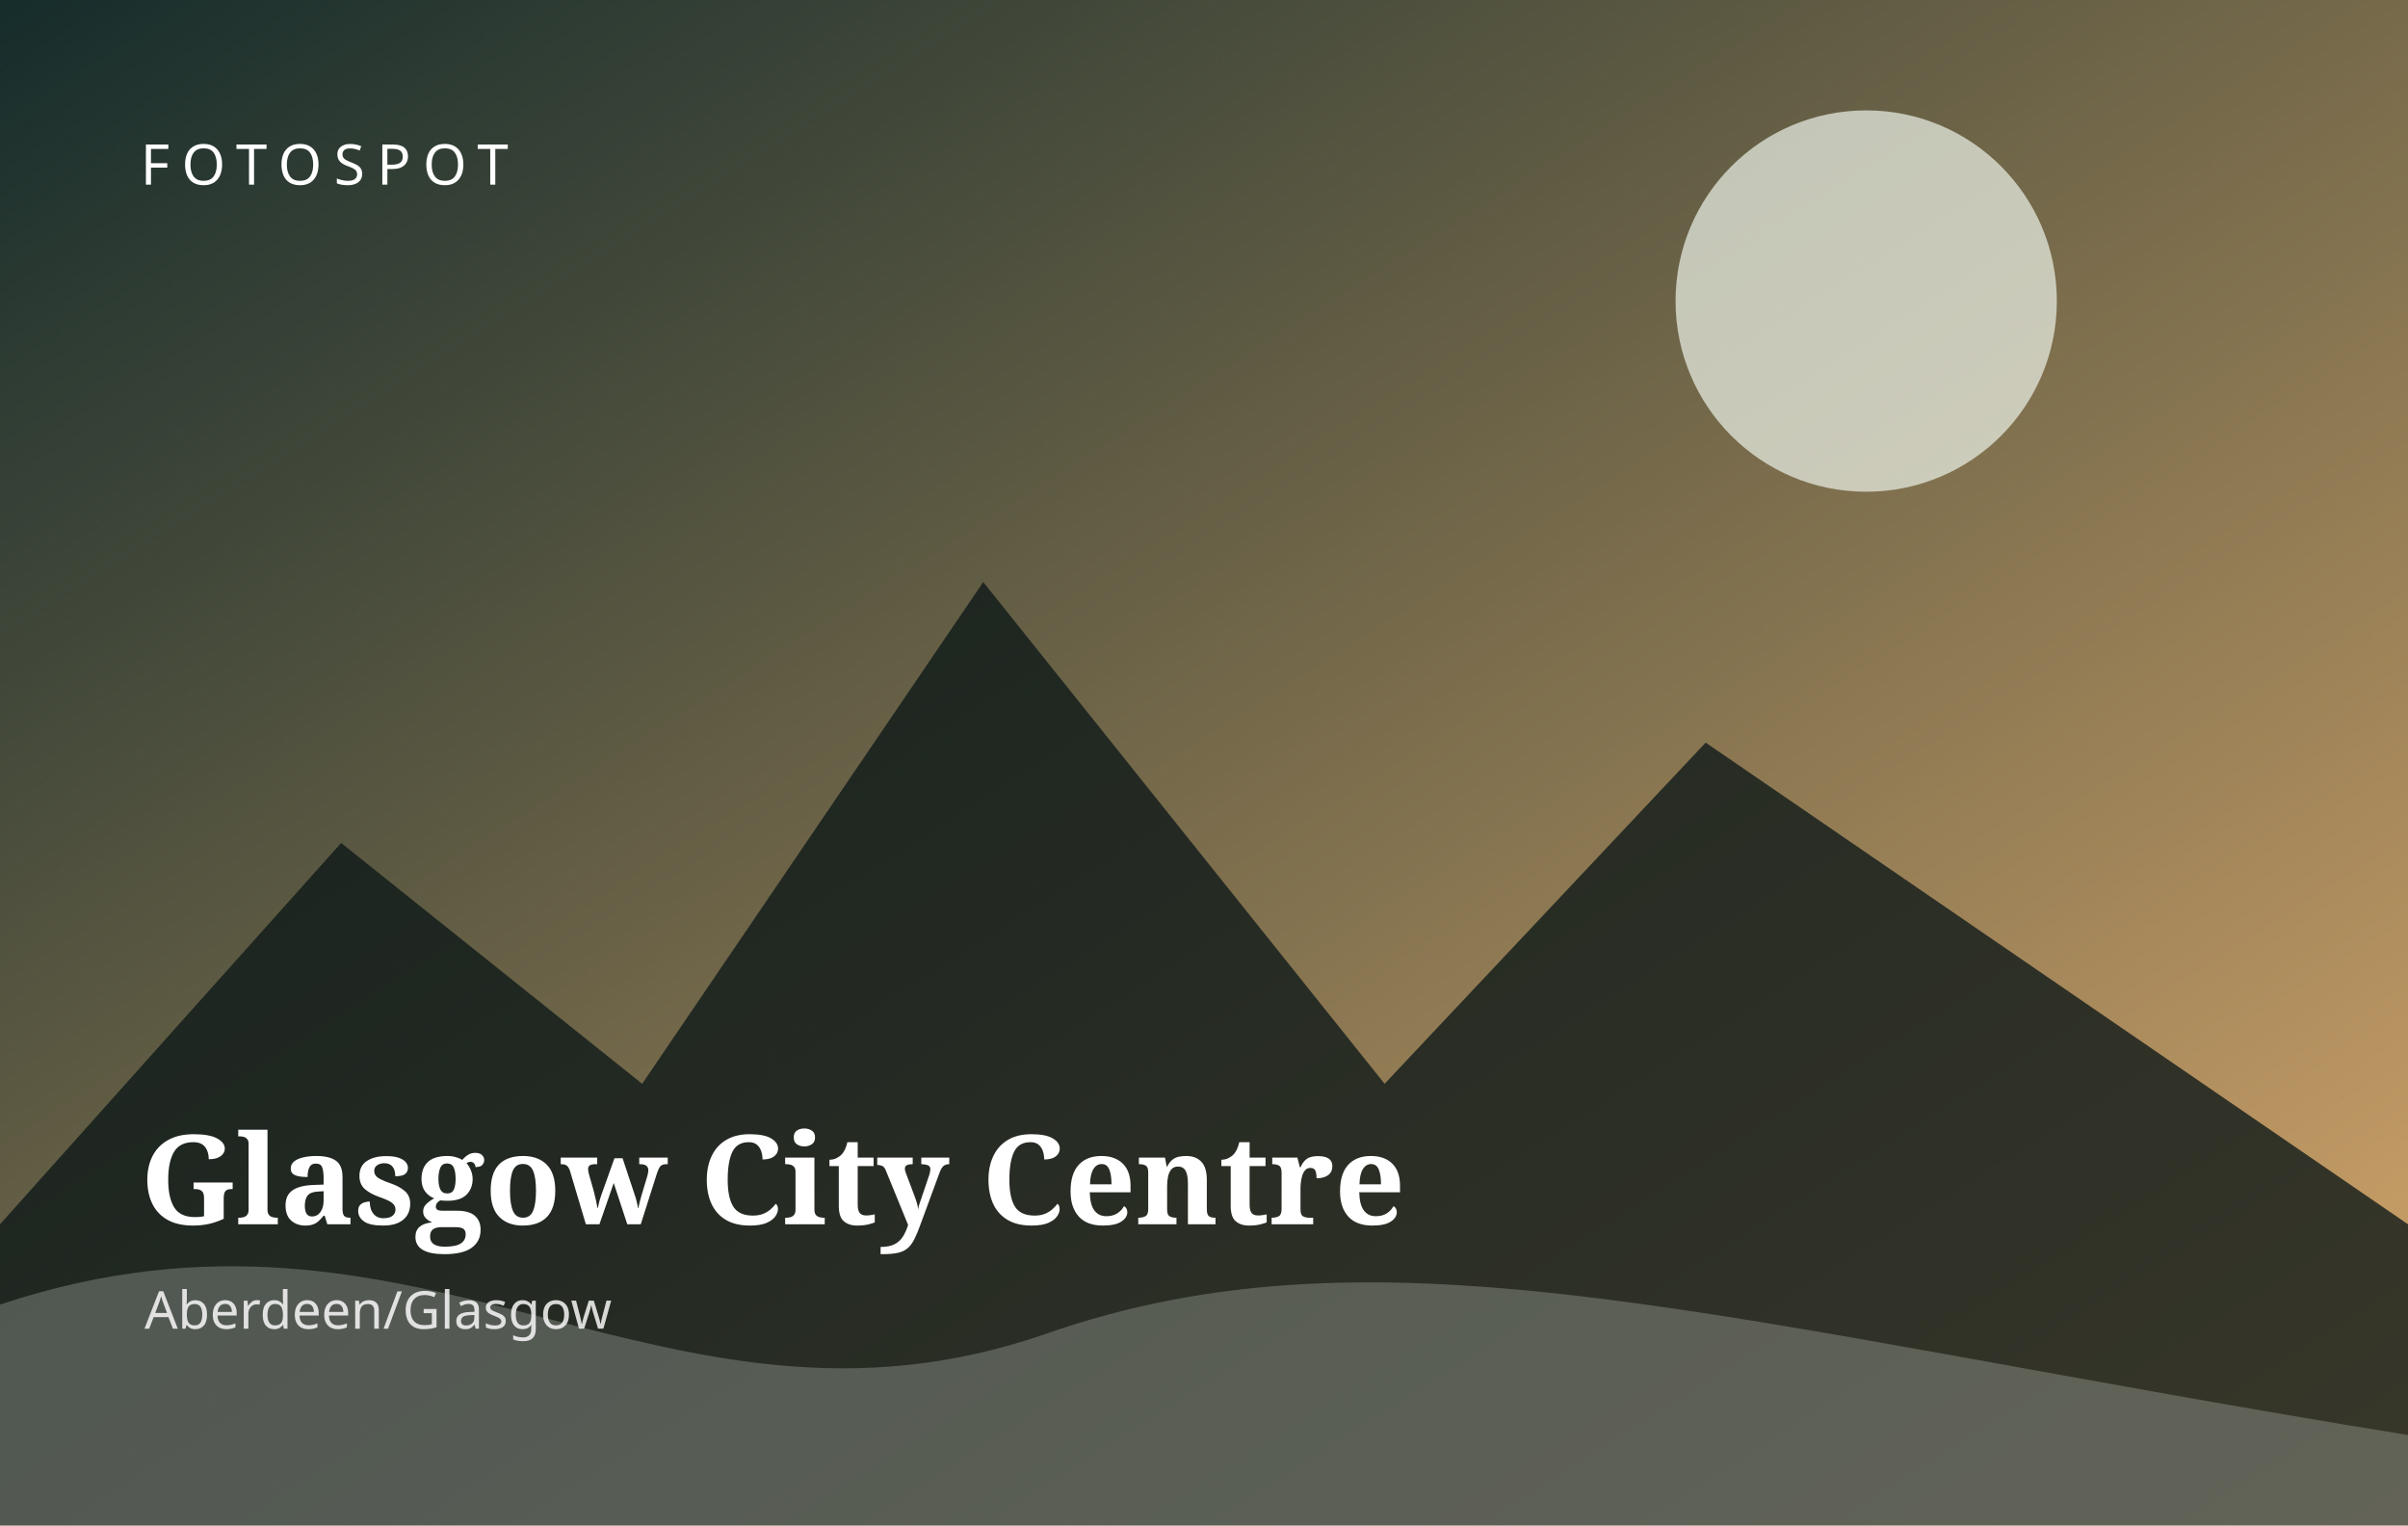
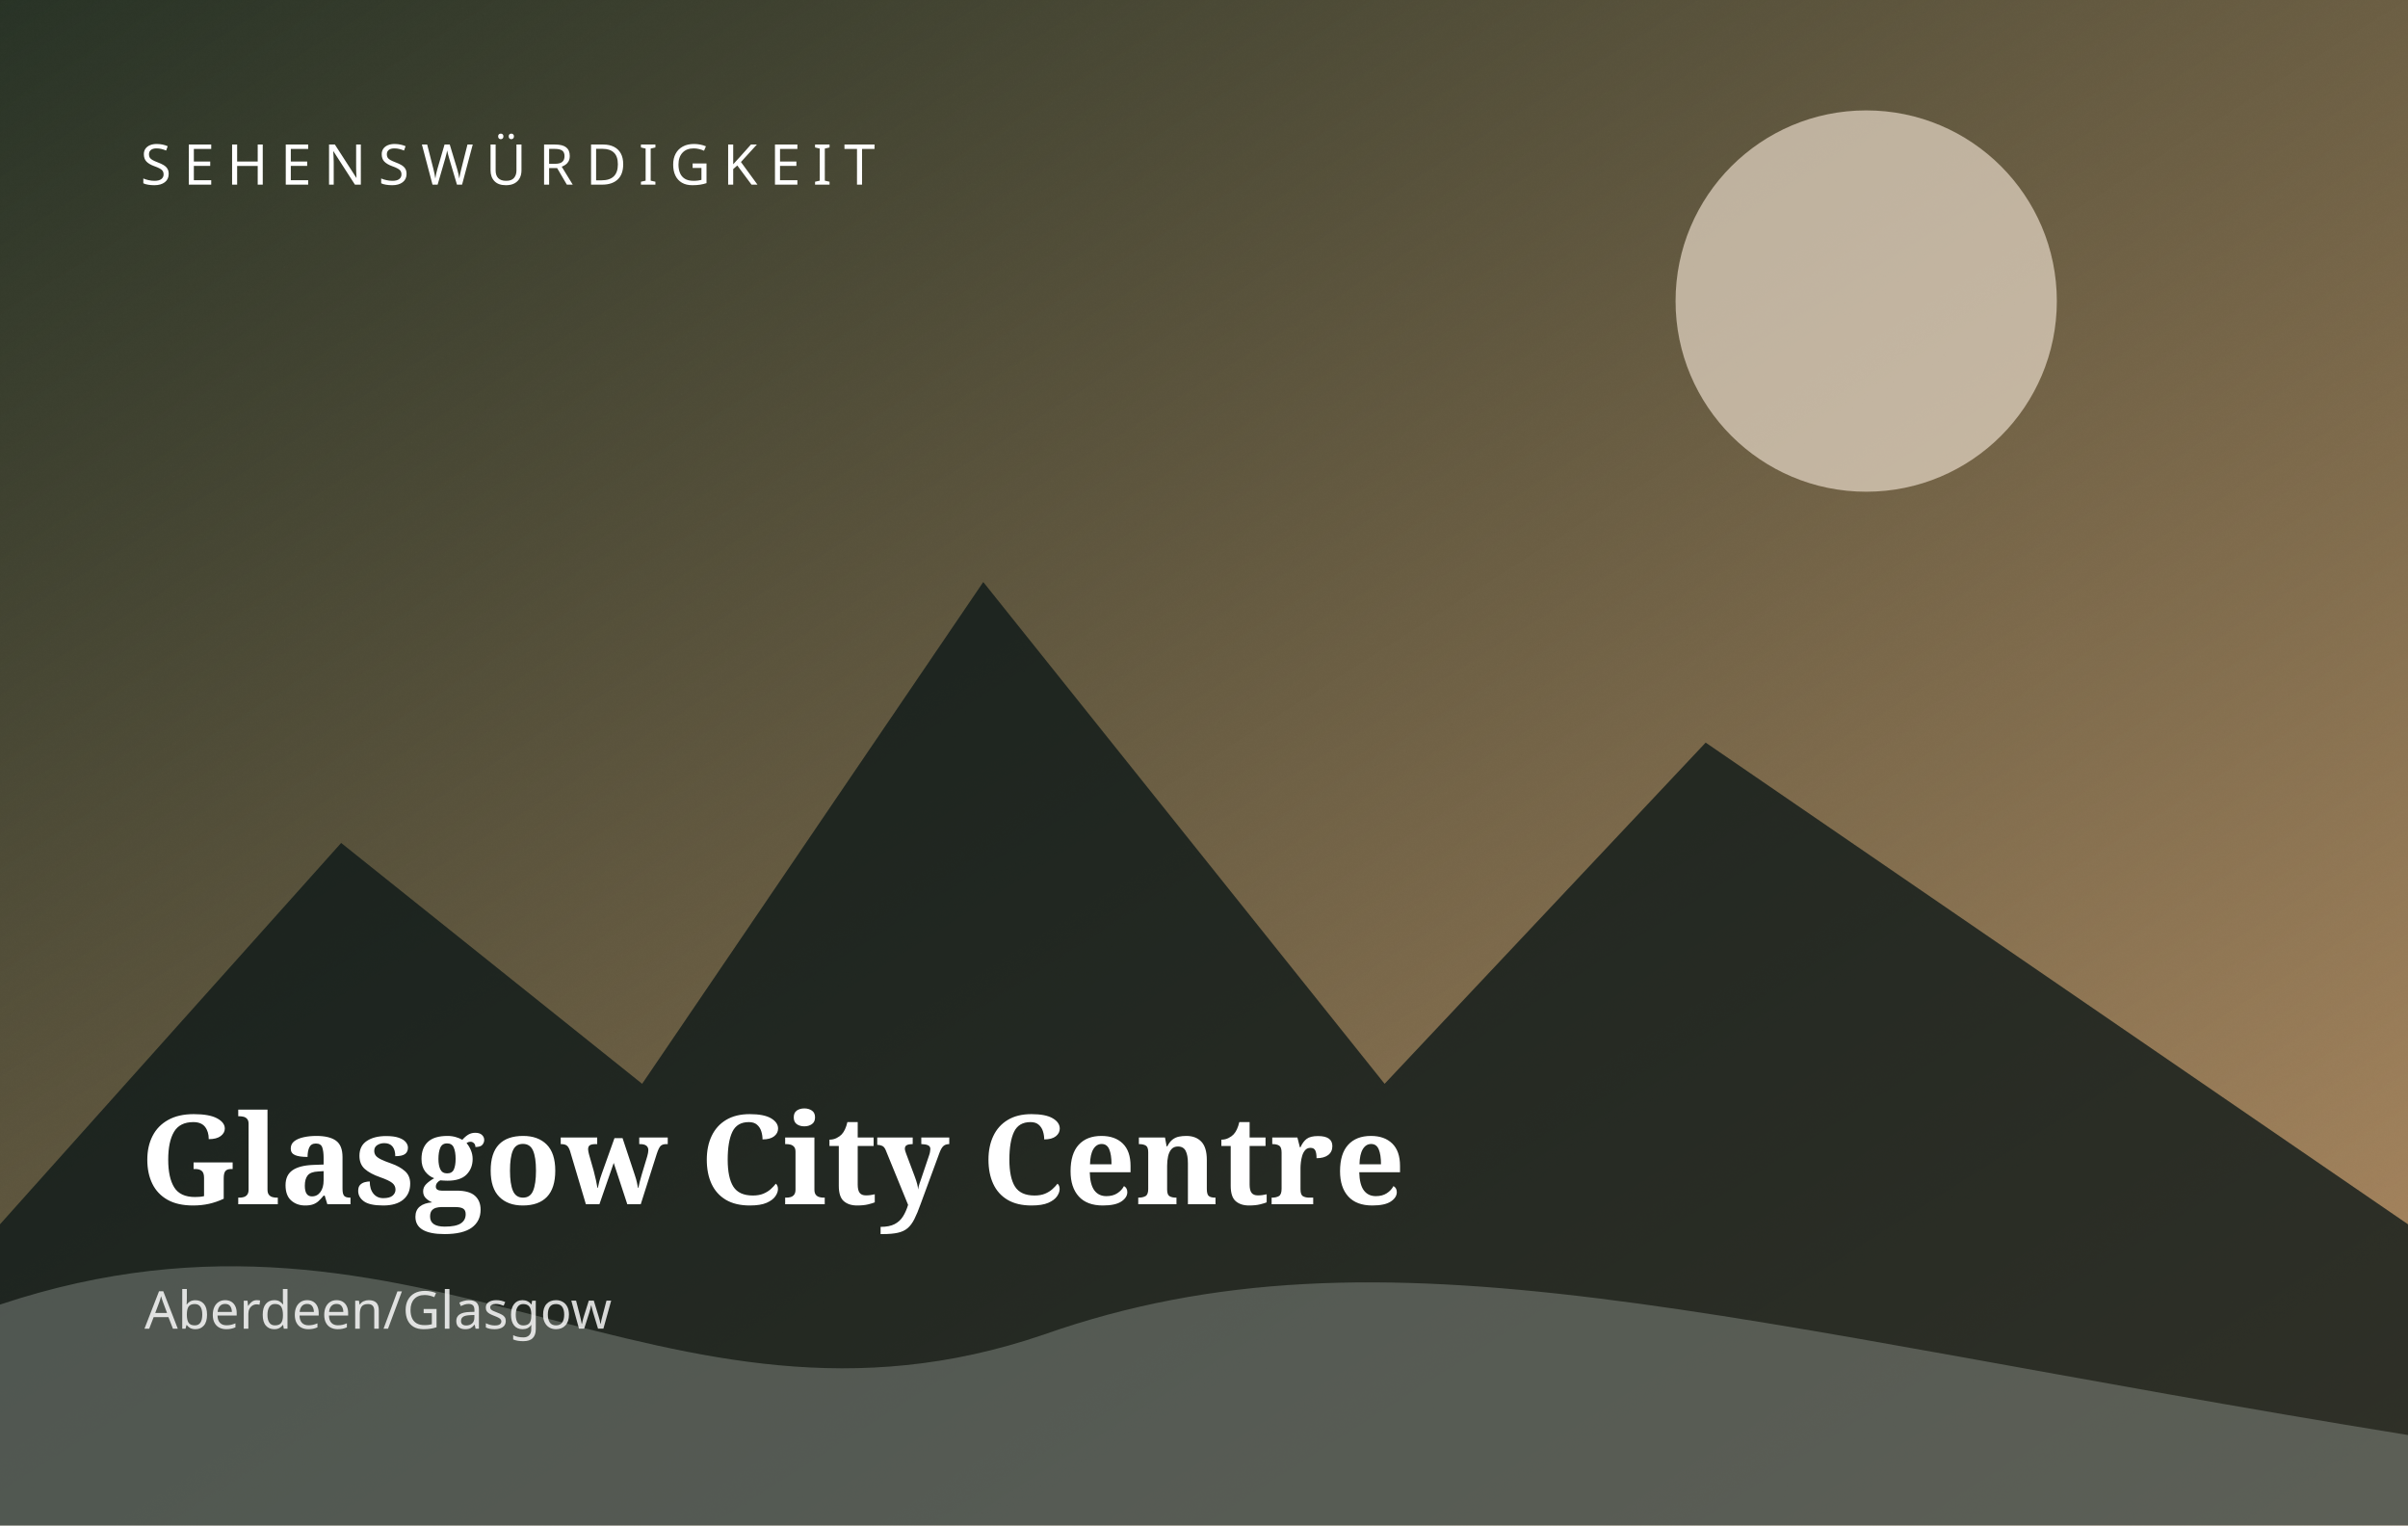
<svg xmlns="http://www.w3.org/2000/svg" viewBox="0 0 1200 760" role="img" aria-label="Glasgow City Centre">
  <defs>
    <linearGradient id="g" x1="0" y1="0" x2="1" y2="1">
-       <stop stop-color="#142b2a" />
-       <stop offset="1" stop-color="#d8a86b" />
+       <stop stop-color="#273225" />
+       <stop offset="1" stop-color="#b08b62" />
    </linearGradient>
    <filter id="n">
      <feTurbulence baseFrequency=".9" numOctaves="2" stitchTiles="stitch" />
      <feColorMatrix type="saturate" values="0" />
      <feComponentTransfer>
        <feFuncA type="table" tableValues="0 .08" />
      </feComponentTransfer>
    </filter>
  </defs>
  <rect width="1200" height="760" fill="url(#g)" />
  <rect width="1200" height="760" filter="url(#n)" opacity=".35" />
-   <circle cx="930" cy="150" r="95" fill="#edf2e8" opacity=".7" />
+   <circle cx="930" cy="150" r="95" fill="#e7d8c7" opacity=".7" />
  <path d="M0 610L170 420l150 120 170-250 200 250 160-170 350 240v150H0z" fill="#0b1717" opacity=".78" />
  <path d="M0 650c210-70 330 80 520 15 170-60 340-5 680 50v45H0z" fill="#dbe5dc" opacity=".26" />
-   <text x="70" y="92" fill="#fff" font-family="system-ui,sans-serif" font-size="28" letter-spacing="6">FOTOSPOT</text>
-   <text x="70" y="610" fill="#fff" font-family="Georgia,serif" font-size="62" font-weight="700">Glasgow City Centre</text>
+   <text x="70" y="92" fill="#fff" font-family="system-ui,sans-serif" font-size="28" letter-spacing="6">SEHENSWÜRDIGKEIT</text>
+   <text x="70" y="600" fill="#fff" font-family="Georgia,serif" font-size="62" font-weight="700">Glasgow City Centre</text>
  <text x="72" y="662" fill="#fff" opacity=".82" font-family="system-ui,sans-serif" font-size="26">Aberdeen/Glasgow</text>
</svg>
